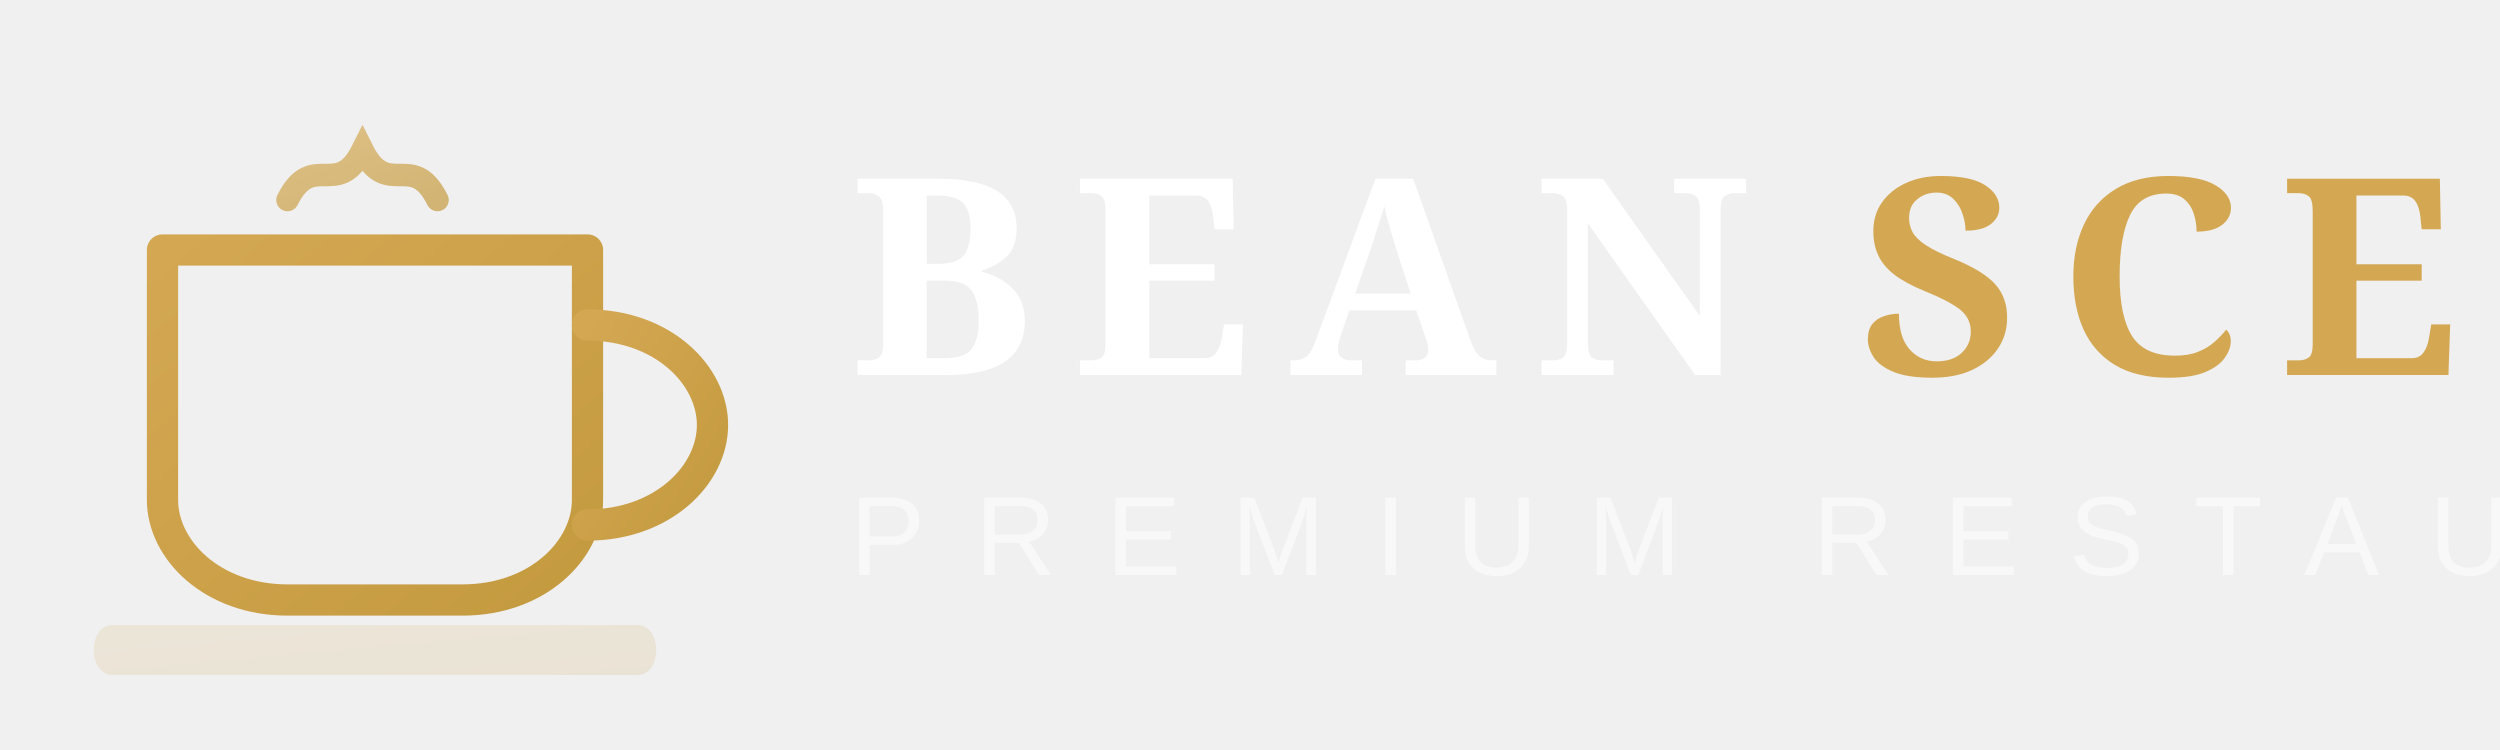
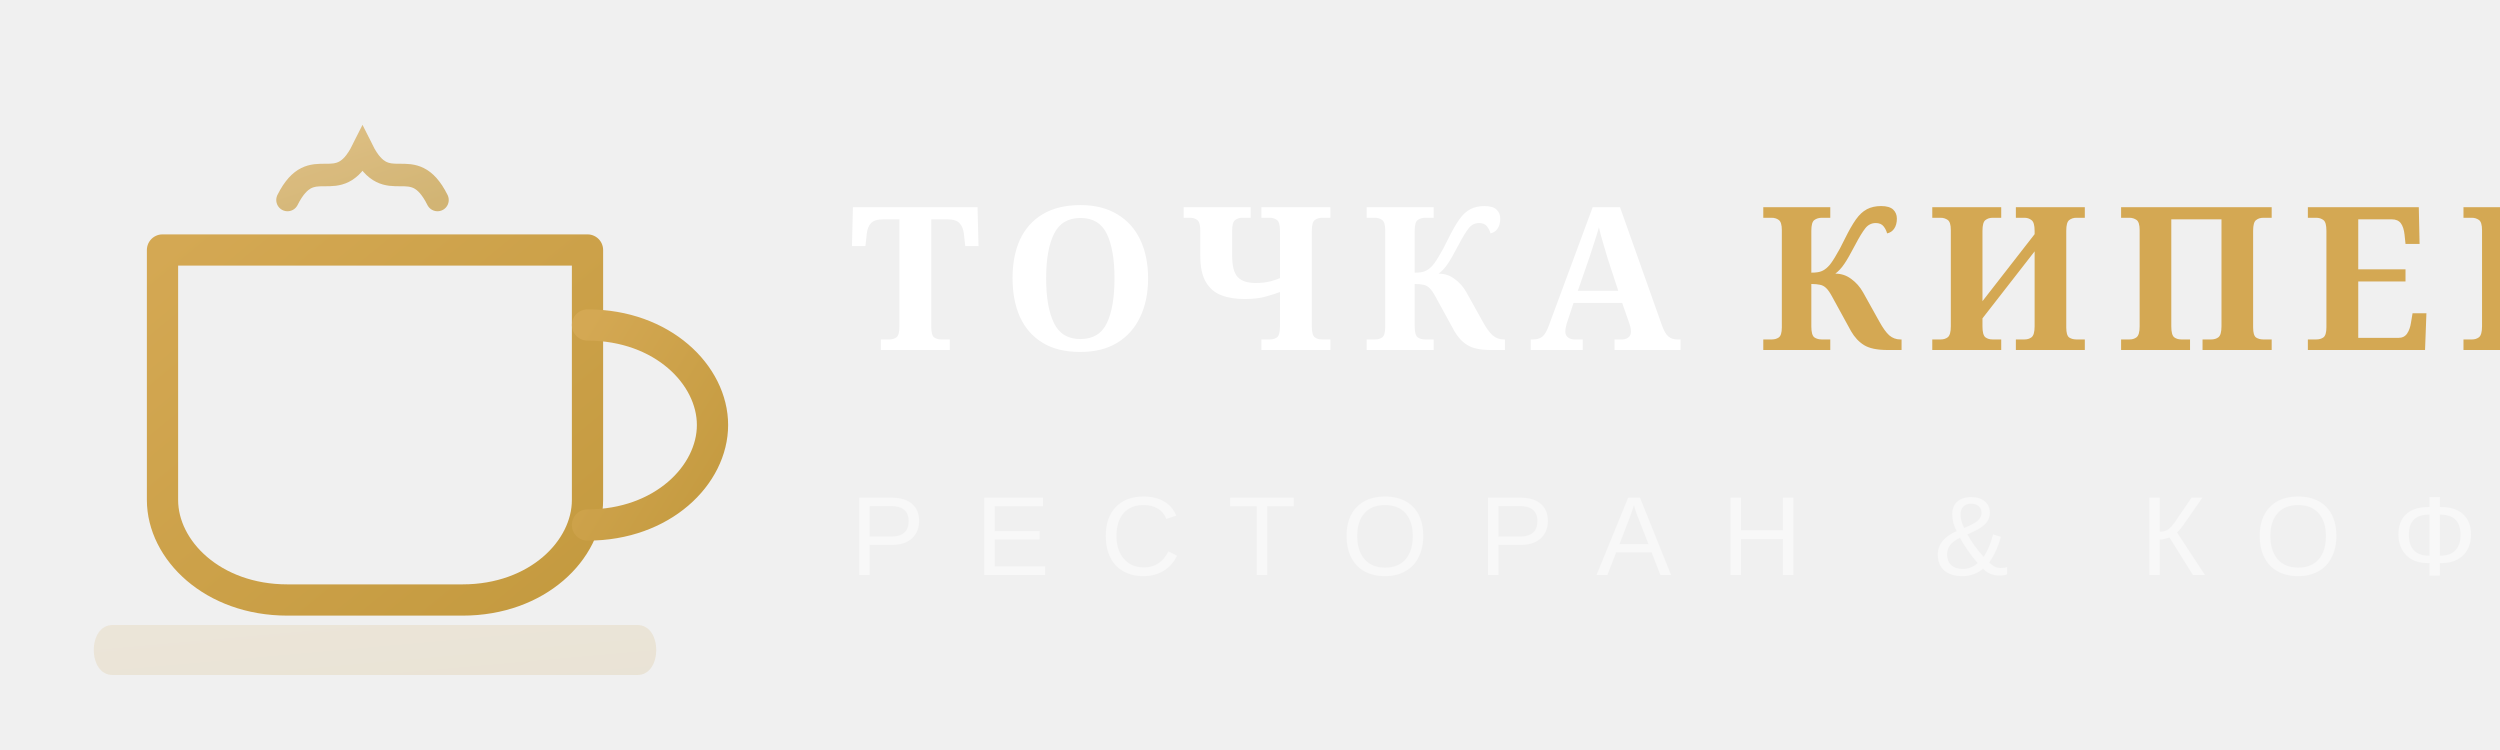
<svg xmlns="http://www.w3.org/2000/svg" viewBox="0 0 200 60" width="200" height="60">
  <defs>
    <linearGradient id="gold" x1="0%" y1="0%" x2="100%" y2="100%">
      <stop offset="0%" style="stop-color:#D4A853" />
      <stop offset="100%" style="stop-color:#C49A3F" />
    </linearGradient>
  </defs>
  <g transform="translate(5, 12)">
    <path d="M8,8 L8,28 C8,32 12,36 18,36 L32,36 C38,36 42,32 42,28 L42,8 Z" fill="none" stroke="url(#gold)" stroke-width="2.5" stroke-linejoin="round" />
    <path d="M42,14 C48,14 52,18 52,22 C52,26 48,30 42,30" fill="none" stroke="url(#gold)" stroke-width="2.5" stroke-linecap="round" />
    <path d="M18,4 C20,0 22,4 24,0 C26,4 28,0 30,4" fill="none" stroke="url(#gold)" stroke-width="1.8" stroke-linecap="round" opacity="0.7" />
    <path d="M4,38 L46,38 C48,38 48,42 46,42 L4,42 C2,42 2,38 4,38 Z" fill="url(#gold)" opacity="0.15" />
  </g>
-   <text x="68" y="30" font-family="'Playfair Display', Georgia, serif" font-size="22" font-weight="700" fill="#FFFFFF" letter-spacing="3">
-     BEAN
-     <tspan fill="#D4A853"> SCENE</tspan>
+   <text x="68" y="28" font-family="'Playfair Display', Georgia, serif" font-size="16" font-weight="700" fill="#FFFFFF" letter-spacing="2">
+     ТОЧКА
+     <tspan fill="#D4A853"> КИПЕНИЯ</tspan>
  </text>
  <text x="68" y="46" font-family="'Montserrat', Arial, sans-serif" font-size="9" font-weight="500" fill="rgba(255,255,255,0.5)" letter-spacing="4" text-transform="uppercase">
-     PREMIUM RESTAURANT
+     РЕСТОРАН &amp; КОФЕЙНЯ
  </text>
</svg>
